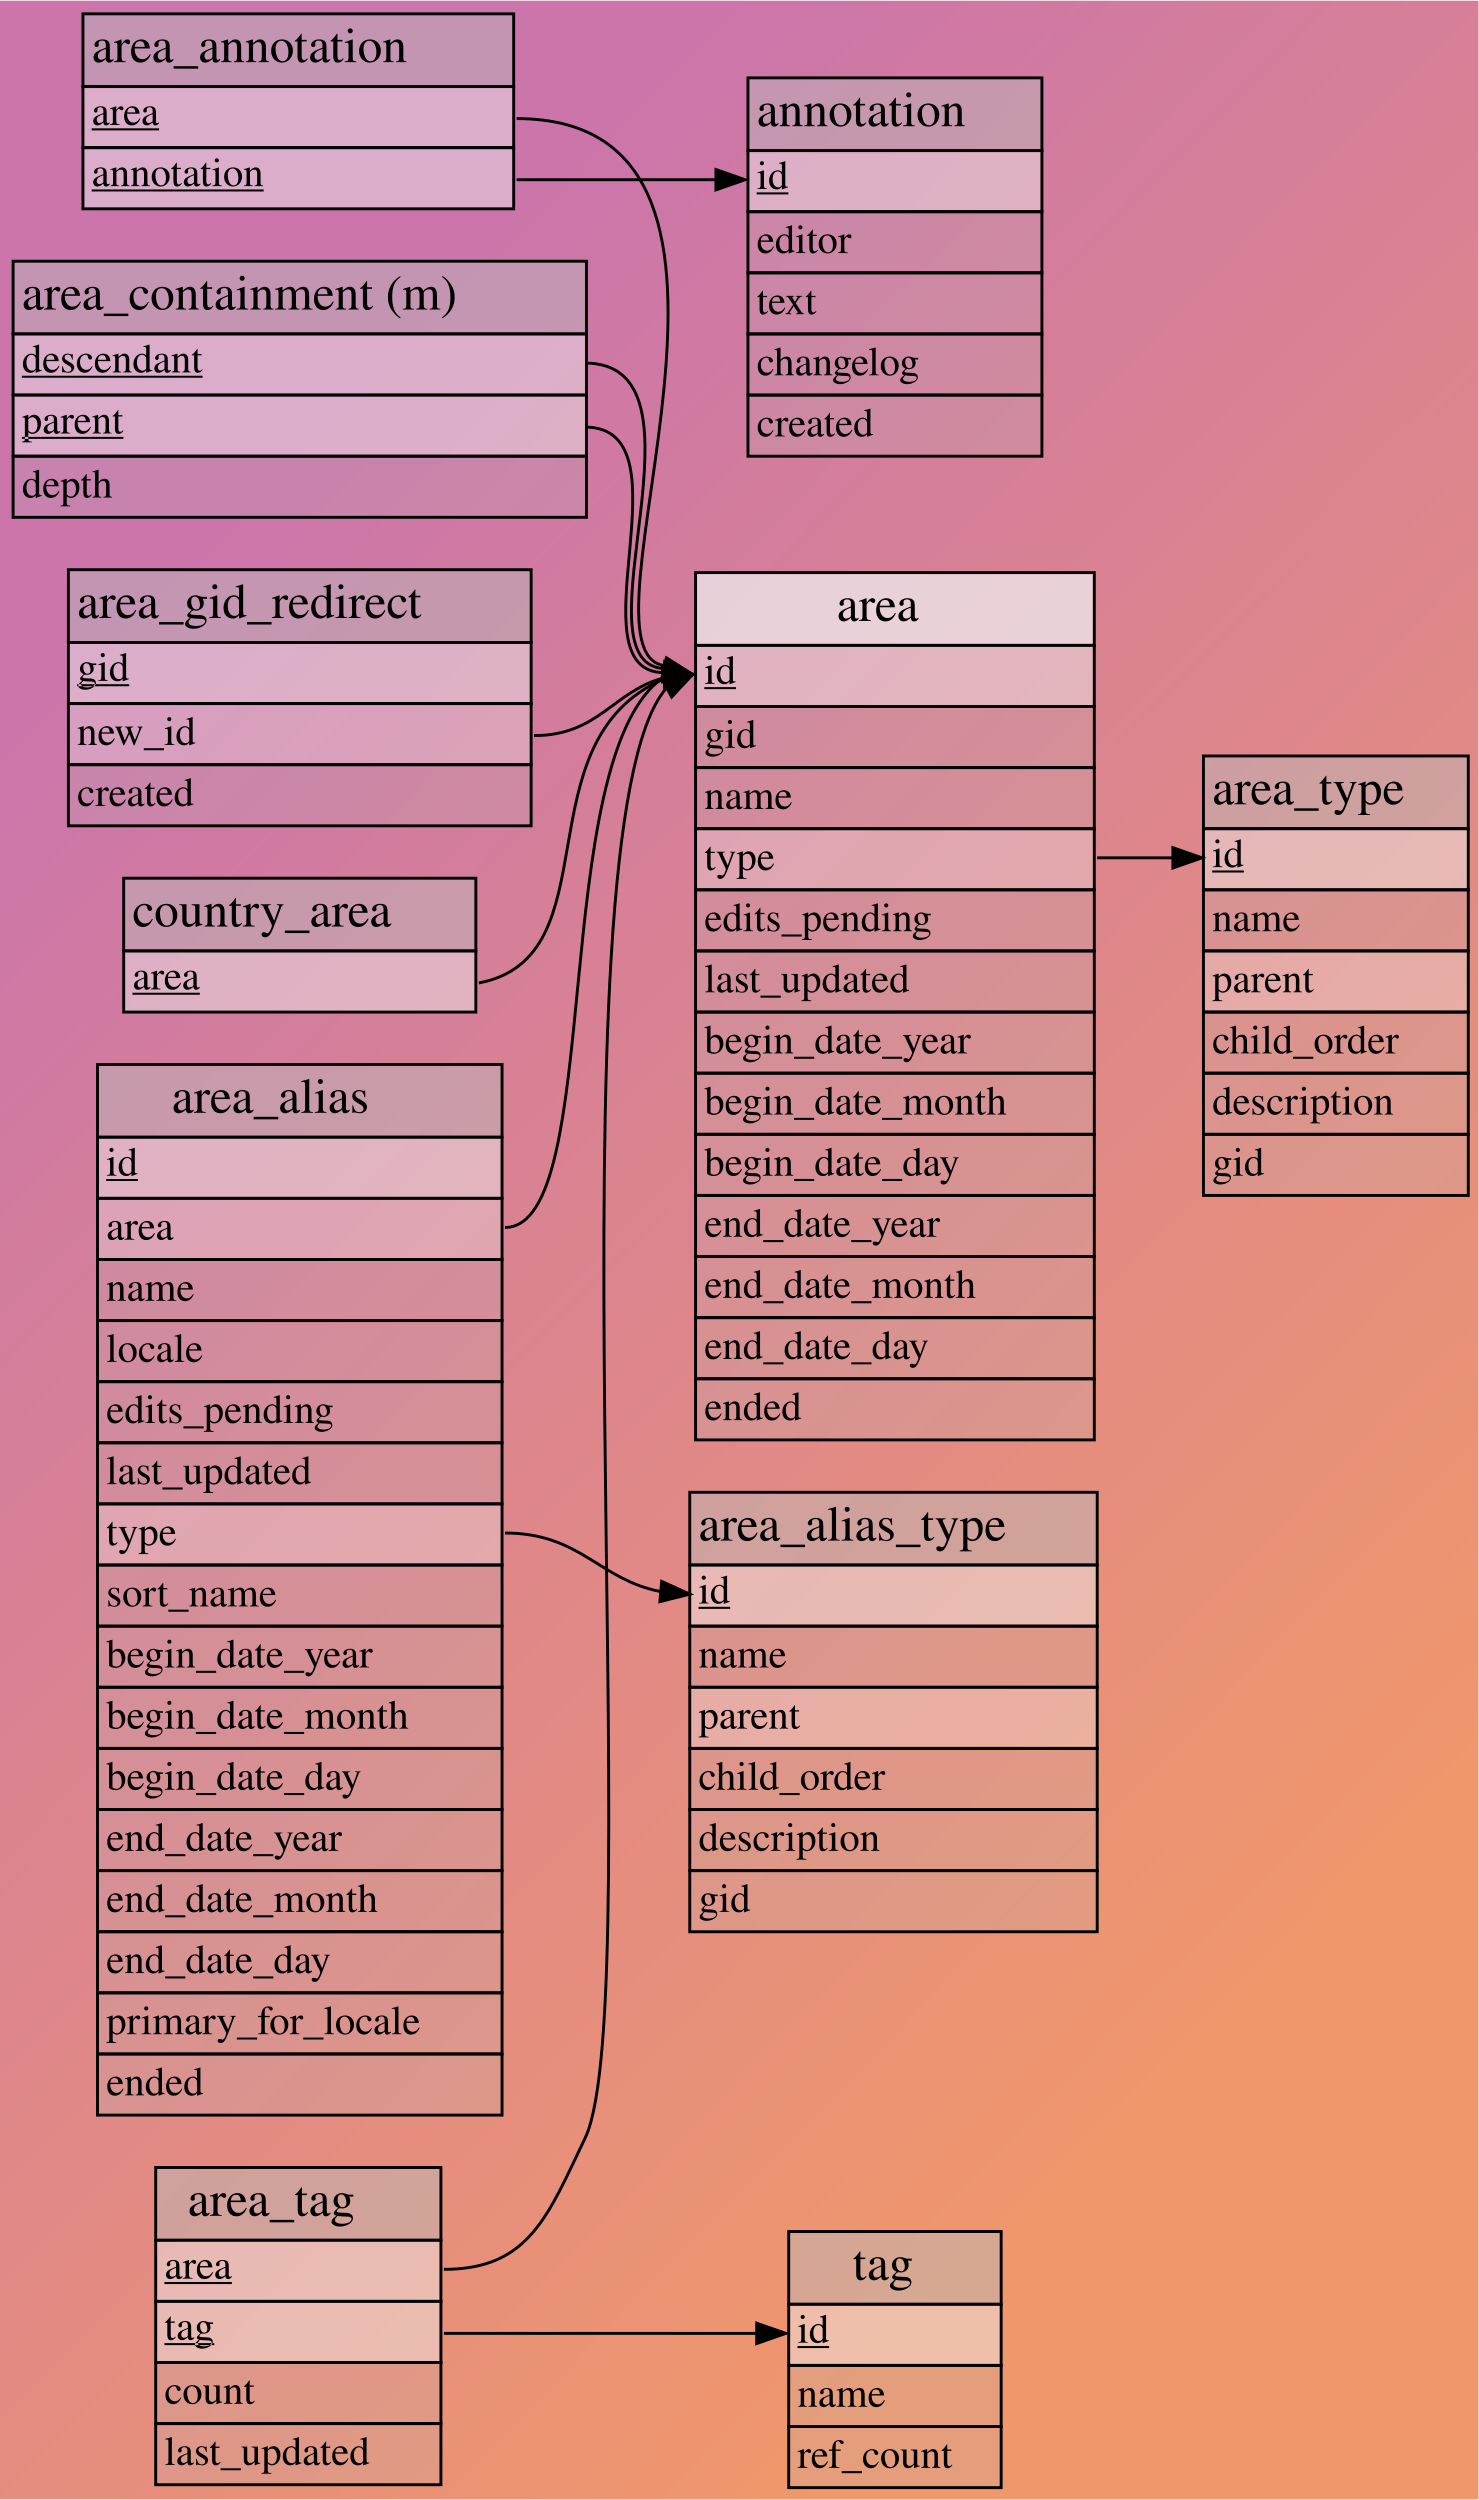
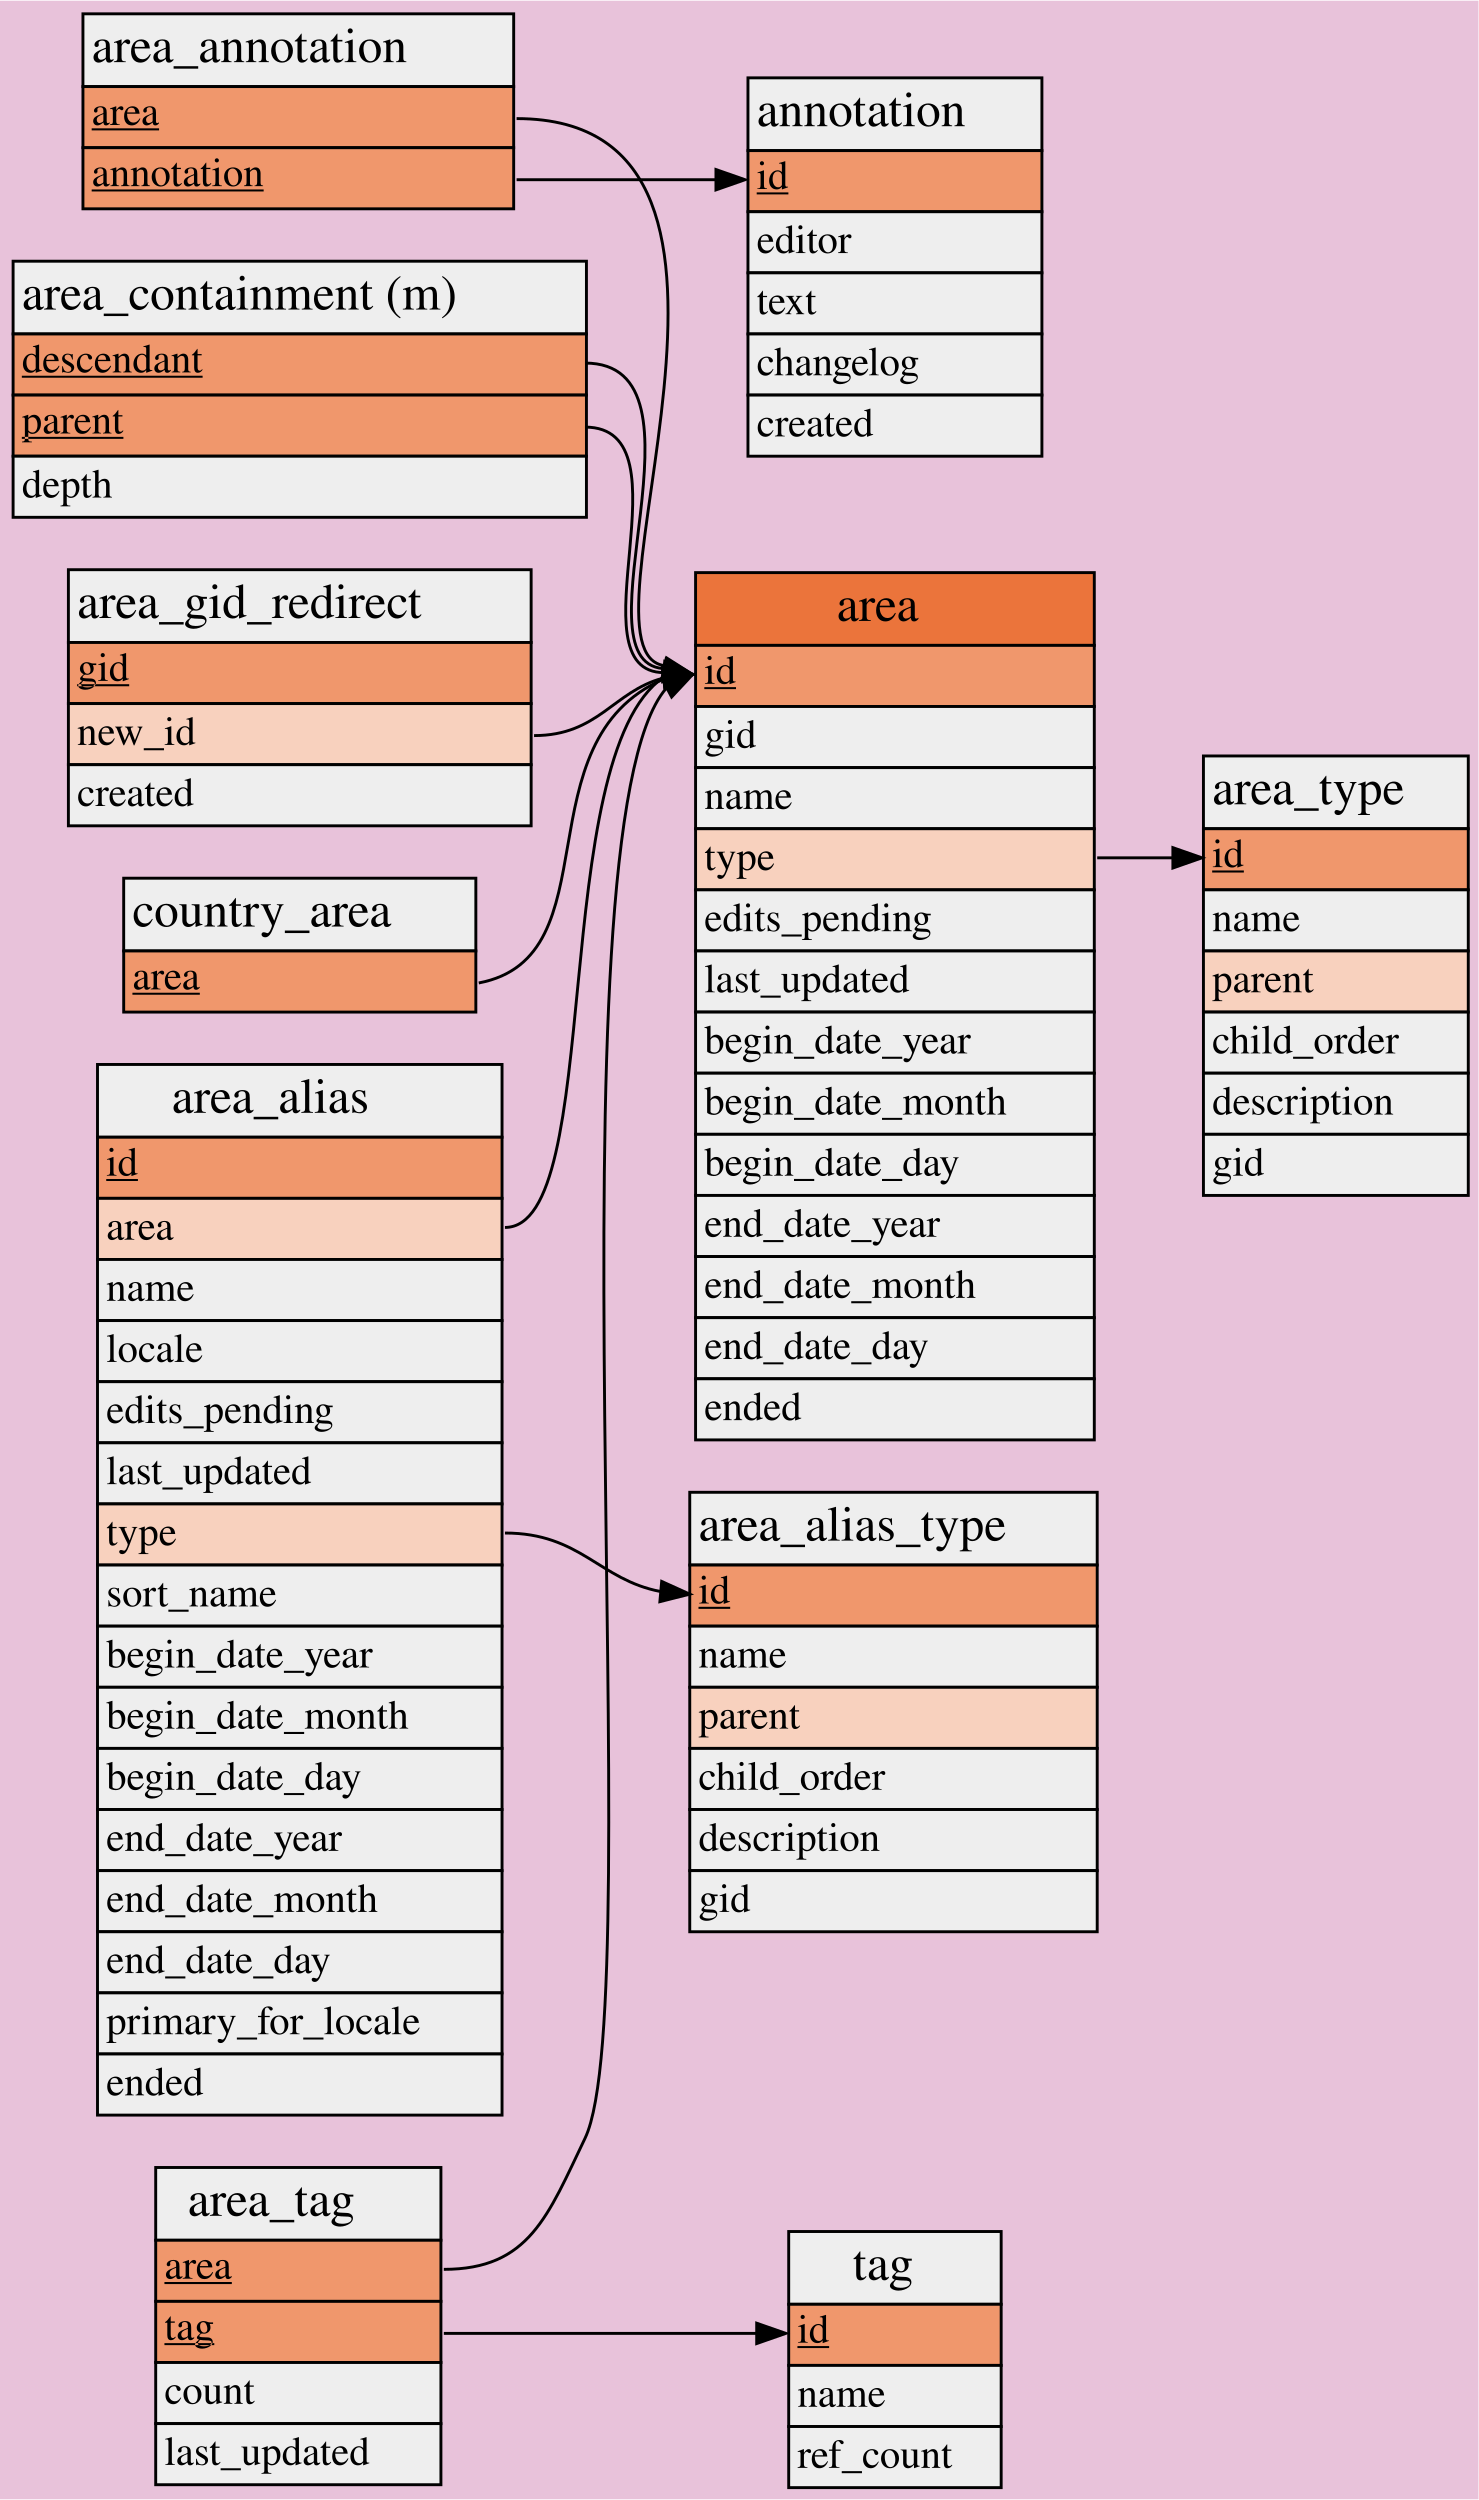
<svg xmlns="http://www.w3.org/2000/svg" xmlns:xlink="http://www.w3.org/1999/xlink" width="508pt" height="859pt" version="1.1" viewBox="0 0 508 858.5">
  <g class="graph" transform="scale(1) translate(4 854.5)">
    <a xlink:title="Tables for the “area” entity type properties">
-       <defs>
-         <linearGradient id="l_0" x1="30.03" x2="469.97" y1="-639.88" y2="-210.62" gradientUnits="userSpaceOnUse">
-           <stop stop-color="#cb75ab" offset="0" />
-           <stop stop-color="#f0976c" offset="1" />
-         </linearGradient>
-       </defs>
-       <polygon points="-4 4 -4 -854.5 504 -854.5 504 4" fill="url(#l_0)" stroke="transparent" />
+       <polygon points="-4 4 -4 -854.5 504 -854.5 504 4" fill="#e8c2da" stroke="transparent" />
    </a>
    <g class="node">
-       <polygon points="253 -803 253 -828 354 -828 354 -803" fill="#bbb" fill-opacity=".467" stroke="transparent" />
+       <polygon points="253 -803 253 -828 354 -828 354 -803" fill="#eee" stroke="transparent" />
      <polygon points="253 -803 253 -828 354 -828 354 -803" fill="none" stroke="#000" />
      <text x="256" y="-811.4" font-family="Times,serif" font-size="17">annotation</text>
-       <polygon points="253 -782 253 -803 354 -803 354 -782" fill="#eee" fill-opacity=".467" stroke="transparent" />
+       <polygon points="253 -782 253 -803 354 -803 354 -782" fill="#f0976c" stroke="transparent" />
      <polygon points="253 -782 253 -803 354 -803 354 -782" fill="none" stroke="#000" />
      <text x="256" y="-789.8" font-family="Times,serif" font-size="14" text-decoration="underline">id</text>
-       <polygon points="253 -761 253 -782 354 -782 354 -761" fill="#bbb" fill-opacity=".2" stroke="transparent" />
+       <polygon points="253 -761 253 -782 354 -782 354 -761" fill="#eee" stroke="transparent" />
      <polygon points="253 -761 253 -782 354 -782 354 -761" fill="none" stroke="#000" />
      <text x="256" y="-767.8" font-family="Times,serif" font-size="14">editor</text>
-       <polygon points="253 -740 253 -761 354 -761 354 -740" fill="#bbb" fill-opacity=".2" stroke="transparent" />
+       <polygon points="253 -740 253 -761 354 -761 354 -740" fill="#eee" stroke="transparent" />
      <polygon points="253 -740 253 -761 354 -761 354 -740" fill="none" stroke="#000" />
      <text x="256" y="-746.8" font-family="Times,serif" font-size="14">text</text>
-       <polygon points="253 -719 253 -740 354 -740 354 -719" fill="#bbb" fill-opacity=".2" stroke="transparent" />
+       <polygon points="253 -719 253 -740 354 -740 354 -719" fill="#eee" stroke="transparent" />
      <polygon points="253 -719 253 -740 354 -740 354 -719" fill="none" stroke="#000" />
      <text x="256" y="-725.8" font-family="Times,serif" font-size="14">changelog</text>
-       <polygon points="253 -698 253 -719 354 -719 354 -698" fill="#bbb" fill-opacity=".2" stroke="transparent" />
+       <polygon points="253 -698 253 -719 354 -719 354 -698" fill="#eee" stroke="transparent" />
      <polygon points="253 -698 253 -719 354 -719 354 -698" fill="none" stroke="#000" />
      <text x="256" y="-704.8" font-family="Times,serif" font-size="14">created</text>
    </g>
    <g class="node">
-       <polygon points="235 -633 235 -658 372 -658 372 -633" fill="#eee" fill-opacity=".733" stroke="transparent" />
+       <polygon points="235 -633 235 -658 372 -658 372 -633" fill="#eb743b" stroke="transparent" />
      <polygon points="235 -633 235 -658 372 -658 372 -633" fill="none" stroke="#000" />
      <text x="283.5" y="-641.4" font-family="Times,serif" font-size="17">area</text>
-       <polygon points="235 -612 235 -633 372 -633 372 -612" fill="#eee" fill-opacity=".467" stroke="transparent" />
+       <polygon points="235 -612 235 -633 372 -633 372 -612" fill="#f0976c" stroke="transparent" />
      <polygon points="235 -612 235 -633 372 -633 372 -612" fill="none" stroke="#000" />
      <text x="238" y="-619.8" font-family="Times,serif" font-size="14" text-decoration="underline">id</text>
-       <polygon points="235 -591 235 -612 372 -612 372 -591" fill="#bbb" fill-opacity=".2" stroke="transparent" />
+       <polygon points="235 -591 235 -612 372 -612 372 -591" fill="#eee" stroke="transparent" />
      <polygon points="235 -591 235 -612 372 -612 372 -591" fill="none" stroke="#000" />
      <text x="238" y="-597.8" font-family="Times,serif" font-size="14">gid</text>
-       <polygon points="235 -570 235 -591 372 -591 372 -570" fill="#bbb" fill-opacity=".2" stroke="transparent" />
+       <polygon points="235 -570 235 -591 372 -591 372 -570" fill="#eee" stroke="transparent" />
      <polygon points="235 -570 235 -591 372 -591 372 -570" fill="none" stroke="#000" />
      <text x="238" y="-576.8" font-family="Times,serif" font-size="14">name</text>
-       <polygon points="235 -549 235 -570 372 -570 372 -549" fill="#eee" fill-opacity=".333" stroke="transparent" />
+       <polygon points="235 -549 235 -570 372 -570 372 -549" fill="#f8d1be" stroke="transparent" />
      <polygon points="235 -549 235 -570 372 -570 372 -549" fill="none" stroke="#000" />
      <text x="238" y="-555.8" font-family="Times,serif" font-size="14">type</text>
-       <polygon points="235 -528 235 -549 372 -549 372 -528" fill="#bbb" fill-opacity=".2" stroke="transparent" />
+       <polygon points="235 -528 235 -549 372 -549 372 -528" fill="#eee" stroke="transparent" />
      <polygon points="235 -528 235 -549 372 -549 372 -528" fill="none" stroke="#000" />
      <text x="238" y="-534.8" font-family="Times,serif" font-size="14">edits_pending</text>
-       <polygon points="235 -507 235 -528 372 -528 372 -507" fill="#bbb" fill-opacity=".2" stroke="transparent" />
+       <polygon points="235 -507 235 -528 372 -528 372 -507" fill="#eee" stroke="transparent" />
      <polygon points="235 -507 235 -528 372 -528 372 -507" fill="none" stroke="#000" />
      <text x="238" y="-513.8" font-family="Times,serif" font-size="14">last_updated</text>
-       <polygon points="235 -486 235 -507 372 -507 372 -486" fill="#bbb" fill-opacity=".2" stroke="transparent" />
+       <polygon points="235 -486 235 -507 372 -507 372 -486" fill="#eee" stroke="transparent" />
      <polygon points="235 -486 235 -507 372 -507 372 -486" fill="none" stroke="#000" />
      <text x="238" y="-492.8" font-family="Times,serif" font-size="14">begin_date_year</text>
-       <polygon points="235 -465 235 -486 372 -486 372 -465" fill="#bbb" fill-opacity=".2" stroke="transparent" />
+       <polygon points="235 -465 235 -486 372 -486 372 -465" fill="#eee" stroke="transparent" />
      <polygon points="235 -465 235 -486 372 -486 372 -465" fill="none" stroke="#000" />
      <text x="238" y="-471.8" font-family="Times,serif" font-size="14">begin_date_month</text>
-       <polygon points="235 -444 235 -465 372 -465 372 -444" fill="#bbb" fill-opacity=".2" stroke="transparent" />
+       <polygon points="235 -444 235 -465 372 -465 372 -444" fill="#eee" stroke="transparent" />
      <polygon points="235 -444 235 -465 372 -465 372 -444" fill="none" stroke="#000" />
      <text x="238" y="-450.8" font-family="Times,serif" font-size="14">begin_date_day</text>
-       <polygon points="235 -423 235 -444 372 -444 372 -423" fill="#bbb" fill-opacity=".2" stroke="transparent" />
+       <polygon points="235 -423 235 -444 372 -444 372 -423" fill="#eee" stroke="transparent" />
      <polygon points="235 -423 235 -444 372 -444 372 -423" fill="none" stroke="#000" />
      <text x="238" y="-429.8" font-family="Times,serif" font-size="14">end_date_year</text>
-       <polygon points="235 -402 235 -423 372 -423 372 -402" fill="#bbb" fill-opacity=".2" stroke="transparent" />
+       <polygon points="235 -402 235 -423 372 -423 372 -402" fill="#eee" stroke="transparent" />
      <polygon points="235 -402 235 -423 372 -423 372 -402" fill="none" stroke="#000" />
      <text x="238" y="-408.8" font-family="Times,serif" font-size="14">end_date_month</text>
-       <polygon points="235 -381 235 -402 372 -402 372 -381" fill="#bbb" fill-opacity=".2" stroke="transparent" />
+       <polygon points="235 -381 235 -402 372 -402 372 -381" fill="#eee" stroke="transparent" />
      <polygon points="235 -381 235 -402 372 -402 372 -381" fill="none" stroke="#000" />
      <text x="238" y="-387.8" font-family="Times,serif" font-size="14">end_date_day</text>
-       <polygon points="235 -360 235 -381 372 -381 372 -360" fill="#bbb" fill-opacity=".2" stroke="transparent" />
+       <polygon points="235 -360 235 -381 372 -381 372 -360" fill="#eee" stroke="transparent" />
      <polygon points="235 -360 235 -381 372 -381 372 -360" fill="none" stroke="#000" />
      <text x="238" y="-366.8" font-family="Times,serif" font-size="14">ended</text>
    </g>
    <g class="node">
-       <polygon points="409.5 -570 409.5 -595 500.5 -595 500.5 -570" fill="#bbb" fill-opacity=".467" stroke="transparent" />
+       <polygon points="409.5 -570 409.5 -595 500.5 -595 500.5 -570" fill="#eee" stroke="transparent" />
      <polygon points="409.5 -570 409.5 -595 500.5 -595 500.5 -570" fill="none" stroke="#000" />
      <text x="412.5" y="-578.4" font-family="Times,serif" font-size="17">area_type</text>
-       <polygon points="409.5 -549 409.5 -570 500.5 -570 500.5 -549" fill="#eee" fill-opacity=".467" stroke="transparent" />
+       <polygon points="409.5 -549 409.5 -570 500.5 -570 500.5 -549" fill="#f0976c" stroke="transparent" />
      <polygon points="409.5 -549 409.5 -570 500.5 -570 500.5 -549" fill="none" stroke="#000" />
      <text x="412.5" y="-556.8" font-family="Times,serif" font-size="14" text-decoration="underline">id</text>
-       <polygon points="409.5 -528 409.5 -549 500.5 -549 500.5 -528" fill="#bbb" fill-opacity=".2" stroke="transparent" />
+       <polygon points="409.5 -528 409.5 -549 500.5 -549 500.5 -528" fill="#eee" stroke="transparent" />
      <polygon points="409.5 -528 409.5 -549 500.5 -549 500.5 -528" fill="none" stroke="#000" />
      <text x="412.5" y="-534.8" font-family="Times,serif" font-size="14">name</text>
-       <polygon points="409.5 -507 409.5 -528 500.5 -528 500.5 -507" fill="#eee" fill-opacity=".333" stroke="transparent" />
+       <polygon points="409.5 -507 409.5 -528 500.5 -528 500.5 -507" fill="#f8d1be" stroke="transparent" />
      <polygon points="409.5 -507 409.5 -528 500.5 -528 500.5 -507" fill="none" stroke="#000" />
      <text x="412.5" y="-513.8" font-family="Times,serif" font-size="14">parent</text>
-       <polygon points="409.5 -486 409.5 -507 500.5 -507 500.5 -486" fill="#bbb" fill-opacity=".2" stroke="transparent" />
+       <polygon points="409.5 -486 409.5 -507 500.5 -507 500.5 -486" fill="#eee" stroke="transparent" />
      <polygon points="409.5 -486 409.5 -507 500.5 -507 500.5 -486" fill="none" stroke="#000" />
      <text x="412.5" y="-492.8" font-family="Times,serif" font-size="14">child_order</text>
-       <polygon points="409.5 -465 409.5 -486 500.5 -486 500.5 -465" fill="#bbb" fill-opacity=".2" stroke="transparent" />
+       <polygon points="409.5 -465 409.5 -486 500.5 -486 500.5 -465" fill="#eee" stroke="transparent" />
      <polygon points="409.5 -465 409.5 -486 500.5 -486 500.5 -465" fill="none" stroke="#000" />
      <text x="412.5" y="-471.8" font-family="Times,serif" font-size="14">description</text>
-       <polygon points="409.5 -444 409.5 -465 500.5 -465 500.5 -444" fill="#bbb" fill-opacity=".2" stroke="transparent" />
+       <polygon points="409.5 -444 409.5 -465 500.5 -465 500.5 -444" fill="#eee" stroke="transparent" />
      <polygon points="409.5 -444 409.5 -465 500.5 -465 500.5 -444" fill="none" stroke="#000" />
      <text x="412.5" y="-450.8" font-family="Times,serif" font-size="14">gid</text>
    </g>
    <g class="edge">
      <path d="m373-560h25.88" fill="none" stroke="#000" />
      <polygon points="399 -563.5 409 -560 399 -556.5" stroke="#000" />
    </g>
    <g class="node">
-       <polygon points="29.5 -464 29.5 -489 168.5 -489 168.5 -464" fill="#bbb" fill-opacity=".467" stroke="transparent" />
+       <polygon points="29.5 -464 29.5 -489 168.5 -489 168.5 -464" fill="#eee" stroke="transparent" />
      <polygon points="29.5 -464 29.5 -489 168.5 -489 168.5 -464" fill="none" stroke="#000" />
      <text x="55" y="-472.4" font-family="Times,serif" font-size="17">area_alias</text>
-       <polygon points="29.5 -443 29.5 -464 168.5 -464 168.5 -443" fill="#eee" fill-opacity=".467" stroke="transparent" />
+       <polygon points="29.5 -443 29.5 -464 168.5 -464 168.5 -443" fill="#f0976c" stroke="transparent" />
      <polygon points="29.5 -443 29.5 -464 168.5 -464 168.5 -443" fill="none" stroke="#000" />
      <text x="32.5" y="-450.8" font-family="Times,serif" font-size="14" text-decoration="underline">id</text>
-       <polygon points="29.5 -422 29.5 -443 168.5 -443 168.5 -422" fill="#eee" fill-opacity=".333" stroke="transparent" />
+       <polygon points="29.5 -422 29.5 -443 168.5 -443 168.5 -422" fill="#f8d1be" stroke="transparent" />
      <polygon points="29.5 -422 29.5 -443 168.5 -443 168.5 -422" fill="none" stroke="#000" />
      <text x="32.5" y="-428.8" font-family="Times,serif" font-size="14">area</text>
-       <polygon points="29.5 -401 29.5 -422 168.5 -422 168.5 -401" fill="#bbb" fill-opacity=".2" stroke="transparent" />
+       <polygon points="29.5 -401 29.5 -422 168.5 -422 168.5 -401" fill="#eee" stroke="transparent" />
      <polygon points="29.5 -401 29.5 -422 168.5 -422 168.5 -401" fill="none" stroke="#000" />
      <text x="32.5" y="-407.8" font-family="Times,serif" font-size="14">name</text>
-       <polygon points="29.5 -380 29.5 -401 168.5 -401 168.5 -380" fill="#bbb" fill-opacity=".2" stroke="transparent" />
+       <polygon points="29.5 -380 29.5 -401 168.5 -401 168.5 -380" fill="#eee" stroke="transparent" />
      <polygon points="29.5 -380 29.5 -401 168.5 -401 168.5 -380" fill="none" stroke="#000" />
      <text x="32.5" y="-386.8" font-family="Times,serif" font-size="14">locale</text>
-       <polygon points="29.5 -359 29.5 -380 168.5 -380 168.5 -359" fill="#bbb" fill-opacity=".2" stroke="transparent" />
+       <polygon points="29.5 -359 29.5 -380 168.5 -380 168.5 -359" fill="#eee" stroke="transparent" />
      <polygon points="29.5 -359 29.5 -380 168.5 -380 168.5 -359" fill="none" stroke="#000" />
      <text x="32.5" y="-365.8" font-family="Times,serif" font-size="14">edits_pending</text>
-       <polygon points="29.5 -338 29.5 -359 168.5 -359 168.5 -338" fill="#bbb" fill-opacity=".2" stroke="transparent" />
+       <polygon points="29.5 -338 29.5 -359 168.5 -359 168.5 -338" fill="#eee" stroke="transparent" />
      <polygon points="29.5 -338 29.5 -359 168.5 -359 168.5 -338" fill="none" stroke="#000" />
      <text x="32.5" y="-344.8" font-family="Times,serif" font-size="14">last_updated</text>
-       <polygon points="29.5 -317 29.5 -338 168.5 -338 168.5 -317" fill="#eee" fill-opacity=".333" stroke="transparent" />
+       <polygon points="29.5 -317 29.5 -338 168.5 -338 168.5 -317" fill="#f8d1be" stroke="transparent" />
      <polygon points="29.5 -317 29.5 -338 168.5 -338 168.5 -317" fill="none" stroke="#000" />
      <text x="32.5" y="-323.8" font-family="Times,serif" font-size="14">type</text>
-       <polygon points="29.5 -296 29.5 -317 168.5 -317 168.5 -296" fill="#bbb" fill-opacity=".2" stroke="transparent" />
+       <polygon points="29.5 -296 29.5 -317 168.5 -317 168.5 -296" fill="#eee" stroke="transparent" />
      <polygon points="29.5 -296 29.5 -317 168.5 -317 168.5 -296" fill="none" stroke="#000" />
      <text x="32.5" y="-302.8" font-family="Times,serif" font-size="14">sort_name</text>
-       <polygon points="29.5 -275 29.5 -296 168.5 -296 168.5 -275" fill="#bbb" fill-opacity=".2" stroke="transparent" />
+       <polygon points="29.5 -275 29.5 -296 168.5 -296 168.5 -275" fill="#eee" stroke="transparent" />
      <polygon points="29.5 -275 29.5 -296 168.5 -296 168.5 -275" fill="none" stroke="#000" />
      <text x="32.5" y="-281.8" font-family="Times,serif" font-size="14">begin_date_year</text>
-       <polygon points="29.5 -254 29.5 -275 168.5 -275 168.5 -254" fill="#bbb" fill-opacity=".2" stroke="transparent" />
+       <polygon points="29.5 -254 29.5 -275 168.5 -275 168.5 -254" fill="#eee" stroke="transparent" />
      <polygon points="29.5 -254 29.5 -275 168.5 -275 168.5 -254" fill="none" stroke="#000" />
      <text x="32.5" y="-260.8" font-family="Times,serif" font-size="14">begin_date_month</text>
-       <polygon points="29.5 -233 29.5 -254 168.5 -254 168.5 -233" fill="#bbb" fill-opacity=".2" stroke="transparent" />
+       <polygon points="29.5 -233 29.5 -254 168.5 -254 168.5 -233" fill="#eee" stroke="transparent" />
      <polygon points="29.5 -233 29.5 -254 168.5 -254 168.5 -233" fill="none" stroke="#000" />
      <text x="32.5" y="-239.8" font-family="Times,serif" font-size="14">begin_date_day</text>
-       <polygon points="29.5 -212 29.5 -233 168.5 -233 168.5 -212" fill="#bbb" fill-opacity=".2" stroke="transparent" />
+       <polygon points="29.5 -212 29.5 -233 168.5 -233 168.5 -212" fill="#eee" stroke="transparent" />
      <polygon points="29.5 -212 29.5 -233 168.5 -233 168.5 -212" fill="none" stroke="#000" />
      <text x="32.5" y="-218.8" font-family="Times,serif" font-size="14">end_date_year</text>
-       <polygon points="29.5 -191 29.5 -212 168.5 -212 168.5 -191" fill="#bbb" fill-opacity=".2" stroke="transparent" />
+       <polygon points="29.5 -191 29.5 -212 168.5 -212 168.5 -191" fill="#eee" stroke="transparent" />
      <polygon points="29.5 -191 29.5 -212 168.5 -212 168.5 -191" fill="none" stroke="#000" />
      <text x="32.5" y="-197.8" font-family="Times,serif" font-size="14">end_date_month</text>
-       <polygon points="29.5 -170 29.5 -191 168.5 -191 168.5 -170" fill="#bbb" fill-opacity=".2" stroke="transparent" />
+       <polygon points="29.5 -170 29.5 -191 168.5 -191 168.5 -170" fill="#eee" stroke="transparent" />
      <polygon points="29.5 -170 29.5 -191 168.5 -191 168.5 -170" fill="none" stroke="#000" />
      <text x="32.5" y="-176.8" font-family="Times,serif" font-size="14">end_date_day</text>
-       <polygon points="29.5 -149 29.5 -170 168.5 -170 168.5 -149" fill="#bbb" fill-opacity=".2" stroke="transparent" />
+       <polygon points="29.5 -149 29.5 -170 168.5 -170 168.5 -149" fill="#eee" stroke="transparent" />
      <polygon points="29.5 -149 29.5 -170 168.5 -170 168.5 -149" fill="none" stroke="#000" />
      <text x="32.5" y="-155.8" font-family="Times,serif" font-size="14">primary_for_locale</text>
-       <polygon points="29.5 -128 29.5 -149 168.5 -149 168.5 -128" fill="#bbb" fill-opacity=".2" stroke="transparent" />
+       <polygon points="29.5 -128 29.5 -149 168.5 -149 168.5 -128" fill="#eee" stroke="transparent" />
      <polygon points="29.5 -128 29.5 -149 168.5 -149 168.5 -128" fill="none" stroke="#000" />
      <text x="32.5" y="-134.8" font-family="Times,serif" font-size="14">ended</text>
    </g>
    <g class="edge">
      <path d="m169.5-433c34.576 0 14.353-161.36 54.52-189.07" fill="none" stroke="#000" />
      <polygon points="223.72 -625.55 234 -623 224.37 -618.58" stroke="#000" />
    </g>
    <g class="node">
-       <polygon points="233 -317 233 -342 373 -342 373 -317" fill="#bbb" fill-opacity=".467" stroke="transparent" />
+       <polygon points="233 -317 233 -342 373 -342 373 -317" fill="#eee" stroke="transparent" />
      <polygon points="233 -317 233 -342 373 -342 373 -317" fill="none" stroke="#000" />
      <text x="236" y="-325.4" font-family="Times,serif" font-size="17">area_alias_type</text>
-       <polygon points="233 -296 233 -317 373 -317 373 -296" fill="#eee" fill-opacity=".467" stroke="transparent" />
+       <polygon points="233 -296 233 -317 373 -317 373 -296" fill="#f0976c" stroke="transparent" />
      <polygon points="233 -296 233 -317 373 -317 373 -296" fill="none" stroke="#000" />
      <text x="236" y="-303.8" font-family="Times,serif" font-size="14" text-decoration="underline">id</text>
-       <polygon points="233 -275 233 -296 373 -296 373 -275" fill="#bbb" fill-opacity=".2" stroke="transparent" />
+       <polygon points="233 -275 233 -296 373 -296 373 -275" fill="#eee" stroke="transparent" />
      <polygon points="233 -275 233 -296 373 -296 373 -275" fill="none" stroke="#000" />
      <text x="236" y="-281.8" font-family="Times,serif" font-size="14">name</text>
-       <polygon points="233 -254 233 -275 373 -275 373 -254" fill="#eee" fill-opacity=".333" stroke="transparent" />
+       <polygon points="233 -254 233 -275 373 -275 373 -254" fill="#f8d1be" stroke="transparent" />
      <polygon points="233 -254 233 -275 373 -275 373 -254" fill="none" stroke="#000" />
      <text x="236" y="-260.8" font-family="Times,serif" font-size="14">parent</text>
-       <polygon points="233 -233 233 -254 373 -254 373 -233" fill="#bbb" fill-opacity=".2" stroke="transparent" />
+       <polygon points="233 -233 233 -254 373 -254 373 -233" fill="#eee" stroke="transparent" />
      <polygon points="233 -233 233 -254 373 -254 373 -233" fill="none" stroke="#000" />
      <text x="236" y="-239.8" font-family="Times,serif" font-size="14">child_order</text>
-       <polygon points="233 -212 233 -233 373 -233 373 -212" fill="#bbb" fill-opacity=".2" stroke="transparent" />
+       <polygon points="233 -212 233 -233 373 -233 373 -212" fill="#eee" stroke="transparent" />
      <polygon points="233 -212 233 -233 373 -233 373 -212" fill="none" stroke="#000" />
      <text x="236" y="-218.8" font-family="Times,serif" font-size="14">description</text>
-       <polygon points="233 -191 233 -212 373 -212 373 -191" fill="#bbb" fill-opacity=".2" stroke="transparent" />
+       <polygon points="233 -191 233 -212 373 -212 373 -191" fill="#eee" stroke="transparent" />
      <polygon points="233 -191 233 -212 373 -212 373 -191" fill="none" stroke="#000" />
      <text x="236" y="-197.8" font-family="Times,serif" font-size="14">gid</text>
    </g>
    <g class="edge">
      <path d="m169.5-328c26.01 0 32.36 16.08 53.46 20.1" fill="none" stroke="#000" />
      <polygon points="223.35 -311.38 233 -307 222.73 -304.41" stroke="#000" />
    </g>
    <g class="node">
-       <polygon points="24.5 -825 24.5 -850 172.5 -850 172.5 -825" fill="#bbb" fill-opacity=".467" stroke="transparent" />
+       <polygon points="24.5 -825 24.5 -850 172.5 -850 172.5 -825" fill="#eee" stroke="transparent" />
      <polygon points="24.5 -825 24.5 -850 172.5 -850 172.5 -825" fill="none" stroke="#000" />
      <text x="27.5" y="-833.4" font-family="Times,serif" font-size="17">area_annotation</text>
-       <polygon points="24.5 -804 24.5 -825 172.5 -825 172.5 -804" fill="#eee" fill-opacity=".467" stroke="transparent" />
+       <polygon points="24.5 -804 24.5 -825 172.5 -825 172.5 -804" fill="#f0976c" stroke="transparent" />
      <polygon points="24.5 -804 24.5 -825 172.5 -825 172.5 -804" fill="none" stroke="#000" />
      <text x="27.5" y="-811.8" font-family="Times,serif" font-size="14" text-decoration="underline">area</text>
-       <polygon points="24.5 -783 24.5 -804 172.5 -804 172.5 -783" fill="#eee" fill-opacity=".467" stroke="transparent" />
+       <polygon points="24.5 -783 24.5 -804 172.5 -804 172.5 -783" fill="#f0976c" stroke="transparent" />
      <polygon points="24.5 -783 24.5 -804 172.5 -804 172.5 -783" fill="none" stroke="#000" />
      <text x="27.5" y="-790.8" font-family="Times,serif" font-size="14" text-decoration="underline">annotation</text>
    </g>
    <g class="edge">
      <path d="m173.5-793h68.27" fill="none" stroke="#000" />
      <polygon points="242 -796.5 252 -793 242 -789.5" stroke="#000" />
    </g>
    <g class="edge">
      <path d="m173.5-814c102.62 0 15.377 184.47 51.155 188" fill="none" stroke="#000" />
      <polygon points="224.39 -627.47 234 -623 223.7 -620.5" stroke="#000" />
    </g>
    <g class="node">
-       <polygon points="0.5 -740 0.5 -765 197.5 -765 197.5 -740" fill="#bbb" fill-opacity=".467" stroke="transparent" />
+       <polygon points="0.5 -740 0.5 -765 197.5 -765 197.5 -740" fill="#eee" stroke="transparent" />
      <polygon points="0.5 -740 0.5 -765 197.5 -765 197.5 -740" fill="none" stroke="#000" />
      <text x="3.5" y="-748.4" font-family="Times,serif" font-size="17">area_containment (m)</text>
-       <polygon points="0.5 -719 0.5 -740 197.5 -740 197.5 -719" fill="#eee" fill-opacity=".467" stroke="transparent" />
+       <polygon points="0.5 -719 0.5 -740 197.5 -740 197.5 -719" fill="#f0976c" stroke="transparent" />
      <polygon points="0.5 -719 0.5 -740 197.5 -740 197.5 -719" fill="none" stroke="#000" />
      <text x="3.5" y="-726.8" font-family="Times,serif" font-size="14" text-decoration="underline">descendant</text>
-       <polygon points="0.5 -698 0.5 -719 197.5 -719 197.5 -698" fill="#eee" fill-opacity=".467" stroke="transparent" />
+       <polygon points="0.5 -698 0.5 -719 197.5 -719 197.5 -698" fill="#f0976c" stroke="transparent" />
      <polygon points="0.5 -698 0.5 -719 197.5 -719 197.5 -698" fill="none" stroke="#000" />
      <text x="3.5" y="-705.8" font-family="Times,serif" font-size="14" text-decoration="underline">parent</text>
-       <polygon points="0.5 -677 0.5 -698 197.5 -698 197.5 -677" fill="#bbb" fill-opacity=".2" stroke="transparent" />
+       <polygon points="0.5 -677 0.5 -698 197.5 -698 197.5 -677" fill="#eee" stroke="transparent" />
      <polygon points="0.5 -677 0.5 -698 197.5 -698 197.5 -677" fill="none" stroke="#000" />
      <text x="3.5" y="-683.8" font-family="Times,serif" font-size="14">depth</text>
    </g>
    <g class="edge">
      <path d="m197-730c46.19 0-4.25 102.37 26.79 104.96" fill="none" stroke="#000" />
      <polygon points="224.88 -628.39 234 -623 223.51 -621.53" stroke="#000" />
    </g>
    <g class="edge">
      <path d="m197-708c37.18 0-5.262 84.367 27.25 84.367" fill="none" stroke="#000" />
      <polygon points="225.06 -628.68 234 -623 223.47 -621.86" stroke="#000" />
    </g>
    <g class="node">
-       <polygon points="19.5 -634 19.5 -659 178.5 -659 178.5 -634" fill="#bbb" fill-opacity=".467" stroke="transparent" />
+       <polygon points="19.5 -634 19.5 -659 178.5 -659 178.5 -634" fill="#eee" stroke="transparent" />
      <polygon points="19.5 -634 19.5 -659 178.5 -659 178.5 -634" fill="none" stroke="#000" />
      <text x="22.5" y="-642.4" font-family="Times,serif" font-size="17">area_gid_redirect</text>
-       <polygon points="19.5 -613 19.5 -634 178.5 -634 178.5 -613" fill="#eee" fill-opacity=".467" stroke="transparent" />
+       <polygon points="19.5 -613 19.5 -634 178.5 -634 178.5 -613" fill="#f0976c" stroke="transparent" />
      <polygon points="19.5 -613 19.5 -634 178.5 -634 178.5 -613" fill="none" stroke="#000" />
      <text x="22.5" y="-620.8" font-family="Times,serif" font-size="14" text-decoration="underline">gid</text>
-       <polygon points="19.5 -592 19.5 -613 178.5 -613 178.5 -592" fill="#eee" fill-opacity=".333" stroke="transparent" />
+       <polygon points="19.5 -592 19.5 -613 178.5 -613 178.5 -592" fill="#f8d1be" stroke="transparent" />
      <polygon points="19.5 -592 19.5 -613 178.5 -613 178.5 -592" fill="none" stroke="#000" />
      <text x="22.5" y="-598.8" font-family="Times,serif" font-size="14">new_id</text>
-       <polygon points="19.5 -571 19.5 -592 178.5 -592 178.5 -571" fill="#bbb" fill-opacity=".2" stroke="transparent" />
+       <polygon points="19.5 -571 19.5 -592 178.5 -592 178.5 -571" fill="#eee" stroke="transparent" />
      <polygon points="19.5 -571 19.5 -592 178.5 -592 178.5 -571" fill="none" stroke="#000" />
      <text x="22.5" y="-577.8" font-family="Times,serif" font-size="14">created</text>
    </g>
    <g class="edge">
      <path d="m179.5-602c22.11 0 27.26-15.23 44.33-19.75" fill="none" stroke="#000" />
      <polygon points="223.65 -625.25 234 -623 224.5 -618.31" stroke="#000" />
    </g>
    <g class="node">
-       <polygon points="49.5 -85 49.5 -110 147.5 -110 147.5 -85" fill="#bbb" fill-opacity=".467" stroke="transparent" />
+       <polygon points="49.5 -85 49.5 -110 147.5 -110 147.5 -85" fill="#eee" stroke="transparent" />
      <polygon points="49.5 -85 49.5 -110 147.5 -110 147.5 -85" fill="none" stroke="#000" />
      <text x="60.5" y="-93.4" font-family="Times,serif" font-size="17">area_tag</text>
-       <polygon points="49.5 -64 49.5 -85 147.5 -85 147.5 -64" fill="#eee" fill-opacity=".467" stroke="transparent" />
+       <polygon points="49.5 -64 49.5 -85 147.5 -85 147.5 -64" fill="#f0976c" stroke="transparent" />
      <polygon points="49.5 -64 49.5 -85 147.5 -85 147.5 -64" fill="none" stroke="#000" />
      <text x="52.5" y="-71.8" font-family="Times,serif" font-size="14" text-decoration="underline">area</text>
-       <polygon points="49.5 -43 49.5 -64 147.5 -64 147.5 -43" fill="#eee" fill-opacity=".467" stroke="transparent" />
+       <polygon points="49.5 -43 49.5 -64 147.5 -64 147.5 -43" fill="#f0976c" stroke="transparent" />
      <polygon points="49.5 -43 49.5 -64 147.5 -64 147.5 -43" fill="none" stroke="#000" />
      <text x="52.5" y="-50.8" font-family="Times,serif" font-size="14" text-decoration="underline">tag</text>
-       <polygon points="49.5 -22 49.5 -43 147.5 -43 147.5 -22" fill="#bbb" fill-opacity=".2" stroke="transparent" />
+       <polygon points="49.5 -22 49.5 -43 147.5 -43 147.5 -22" fill="#eee" stroke="transparent" />
      <polygon points="49.5 -22 49.5 -43 147.5 -43 147.5 -22" fill="none" stroke="#000" />
      <text x="52.5" y="-28.8" font-family="Times,serif" font-size="14">count</text>
-       <polygon points="49.5 -1 49.5 -22 147.5 -22 147.5 -1" fill="#bbb" fill-opacity=".2" stroke="transparent" />
+       <polygon points="49.5 -1 49.5 -22 147.5 -22 147.5 -1" fill="#eee" stroke="transparent" />
      <polygon points="49.5 -1 49.5 -22 147.5 -22 147.5 -1" fill="none" stroke="#000" />
      <text x="52.5" y="-7.8" font-family="Times,serif" font-size="14">last_updated</text>
    </g>
    <g class="edge">
      <path d="m148.5-75c29.4 0 35.76-18.5 48.5-45 22.81-47.45-14.04-449.68 27.88-498.21" fill="none" stroke="#000" />
      <polygon points="223.52 -621.45 234 -623 226.77 -615.25" stroke="#000" />
    </g>
    <g class="node">
-       <polygon points="267 -63 267 -88 340 -88 340 -63" fill="#bbb" fill-opacity=".467" stroke="transparent" />
+       <polygon points="267 -63 267 -88 340 -88 340 -63" fill="#eee" stroke="transparent" />
      <polygon points="267 -63 267 -88 340 -88 340 -63" fill="none" stroke="#000" />
      <text x="289" y="-71.4" font-family="Times,serif" font-size="17">tag</text>
-       <polygon points="267 -42 267 -63 340 -63 340 -42" fill="#eee" fill-opacity=".467" stroke="transparent" />
+       <polygon points="267 -42 267 -63 340 -63 340 -42" fill="#f0976c" stroke="transparent" />
      <polygon points="267 -42 267 -63 340 -63 340 -42" fill="none" stroke="#000" />
      <text x="270" y="-49.8" font-family="Times,serif" font-size="14" text-decoration="underline">id</text>
-       <polygon points="267 -21 267 -42 340 -42 340 -21" fill="#bbb" fill-opacity=".2" stroke="transparent" />
+       <polygon points="267 -21 267 -42 340 -42 340 -21" fill="#eee" stroke="transparent" />
      <polygon points="267 -21 267 -42 340 -42 340 -21" fill="none" stroke="#000" />
      <text x="270" y="-27.8" font-family="Times,serif" font-size="14">name</text>
-       <polygon points="267 0 267 -21 340 -21 340 0" fill="#bbb" fill-opacity=".2" stroke="transparent" />
+       <polygon points="267 0 267 -21 340 -21 340 0" fill="#eee" stroke="transparent" />
      <polygon points="267 0 267 -21 340 -21 340 0" fill="none" stroke="#000" />
      <text x="270" y="-6.8" font-family="Times,serif" font-size="14">ref_count</text>
    </g>
    <g class="edge">
      <path d="m148.5-53h107.31" fill="none" stroke="#000" />
      <polygon points="256 -56.5 266 -53 256 -49.5" stroke="#000" />
    </g>
    <g class="node">
-       <polygon points="38.5 -528 38.5 -553 159.5 -553 159.5 -528" fill="#bbb" fill-opacity=".467" stroke="transparent" />
+       <polygon points="38.5 -528 38.5 -553 159.5 -553 159.5 -528" fill="#eee" stroke="transparent" />
      <polygon points="38.5 -528 38.5 -553 159.5 -553 159.5 -528" fill="none" stroke="#000" />
      <text x="41.5" y="-536.4" font-family="Times,serif" font-size="17">country_area</text>
-       <polygon points="38.5 -507 38.5 -528 159.5 -528 159.5 -507" fill="#eee" fill-opacity=".467" stroke="transparent" />
+       <polygon points="38.5 -507 38.5 -528 159.5 -528 159.5 -507" fill="#f0976c" stroke="transparent" />
      <polygon points="38.5 -507 38.5 -528 159.5 -528 159.5 -507" fill="none" stroke="#000" />
      <text x="41.5" y="-514.8" font-family="Times,serif" font-size="14" text-decoration="underline">area</text>
    </g>
    <g class="edge">
      <path d="m160.5-517c46.547-8.857 13.92-82.753 63.55-104.44" fill="none" stroke="#000" />
      <polygon points="223.58 -624.91 234 -623 224.66 -617.99" stroke="#000" />
    </g>
  </g>
</svg>
